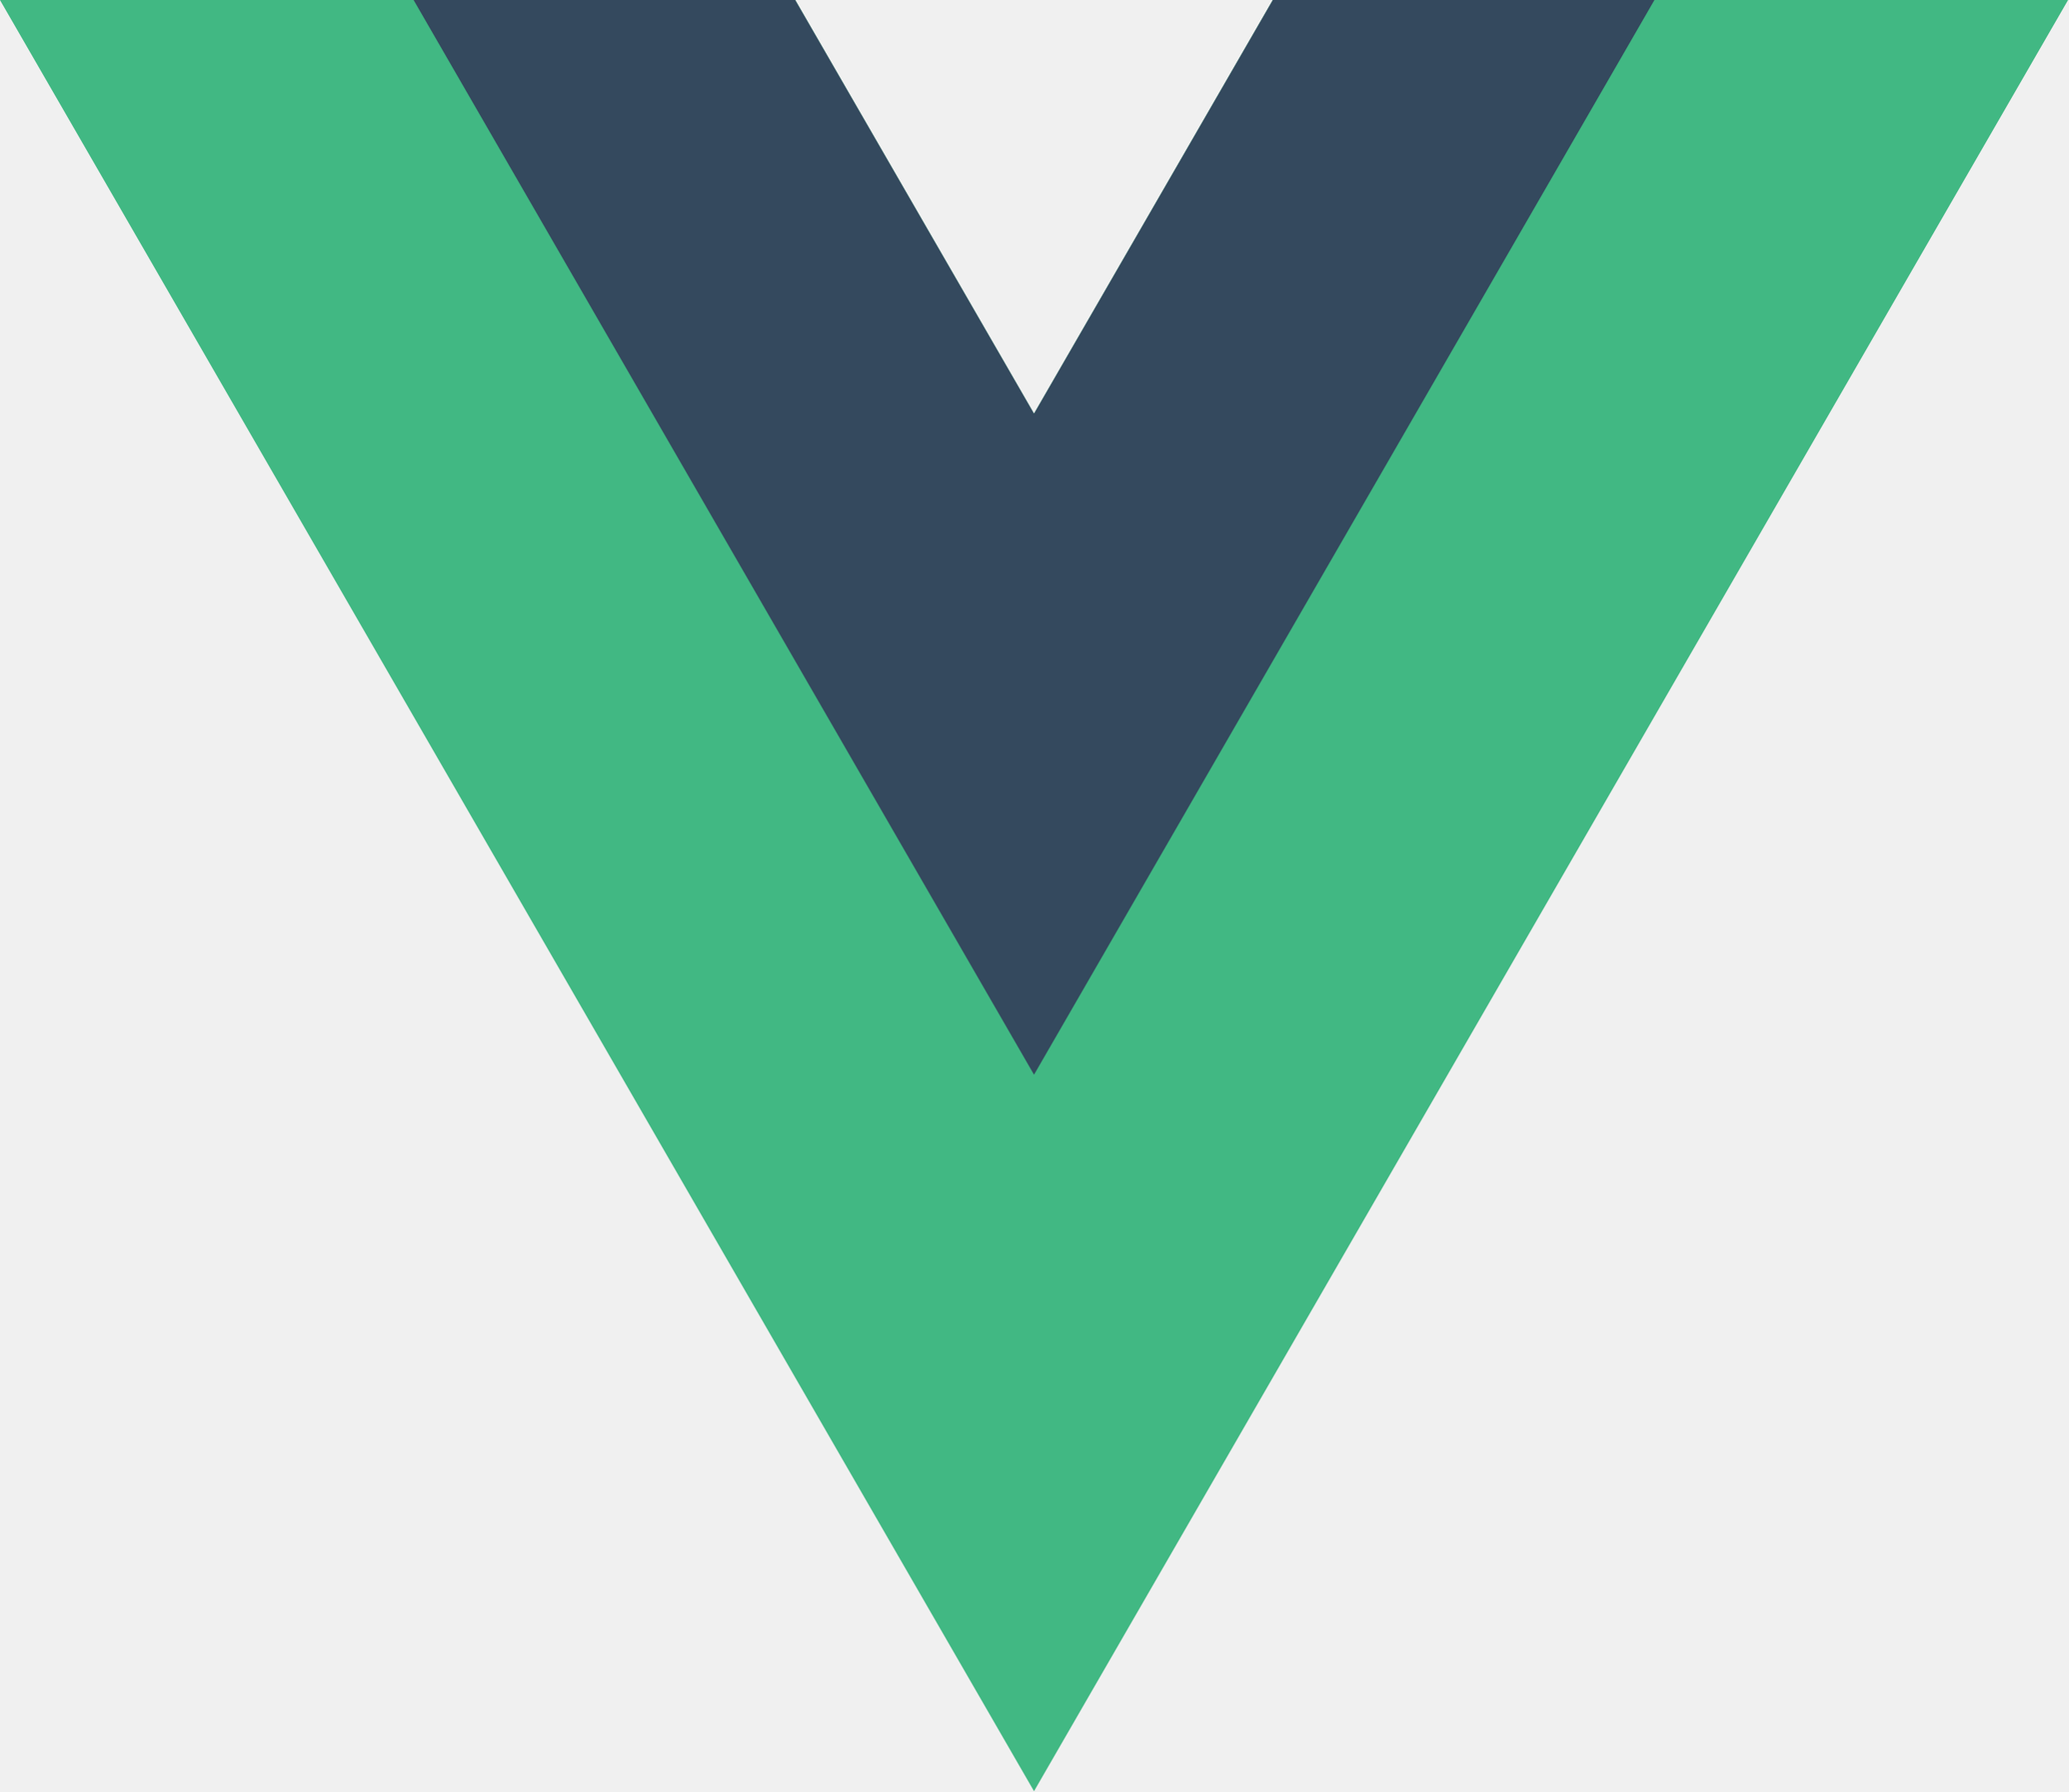
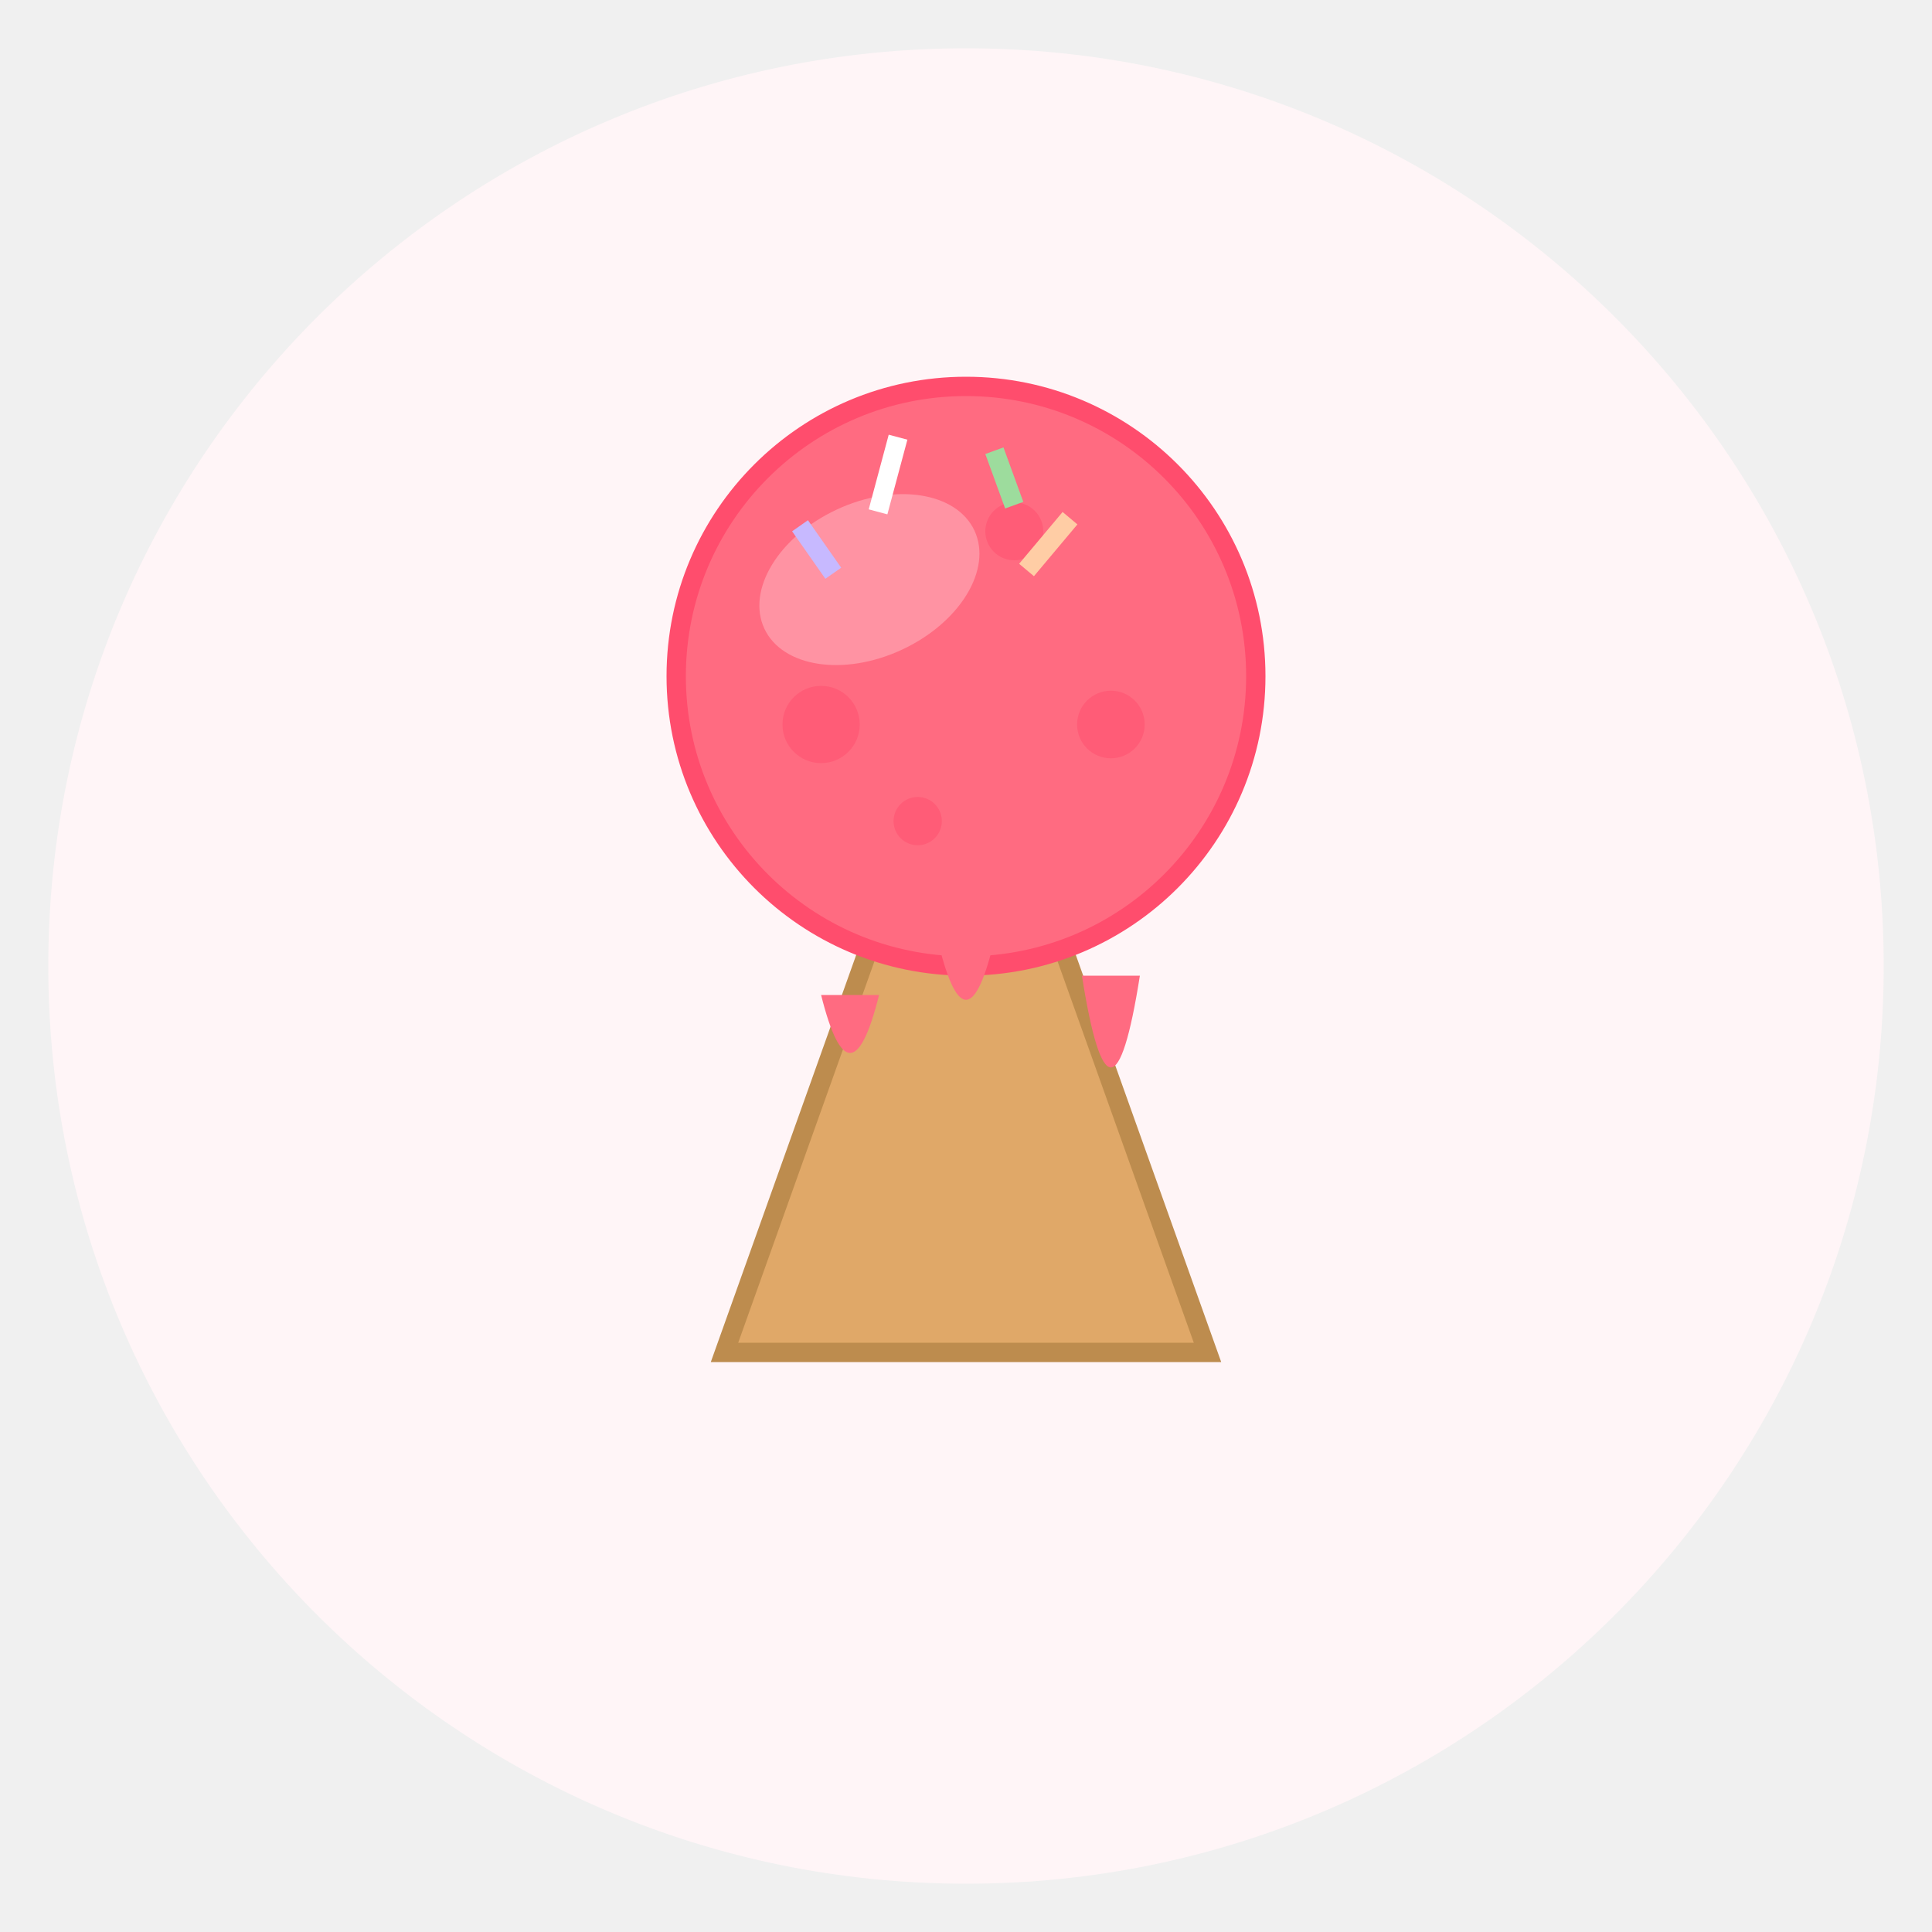
- <svg xmlns="http://www.w3.org/2000/svg" viewBox="0 0 261.76 226.69">
-   <path d="M161.096.001l-30.225 52.351L100.647.001H-.005l130.877 226.688L261.749.001z" fill="#41b883" />
-   <path d="M161.096.001l-30.225 52.351L100.647.001H52.346l78.526 136.01L209.398.001z" fill="#34495e" />
+ <svg xmlns="http://www.w3.org/2000/svg" viewBox="0 0 200 200" width="200" height="200">
+   <circle cx="100" cy="100" r="95" fill="#fff5f7" />
+   <path d="M75 140 L100 70 L125 140 Z" fill="#e0a868" stroke="#bd8c4e" stroke-width="2" />
+   <circle cx="100" cy="70" r="30" fill="#ff6b81" stroke="#ff4d6d" stroke-width="2" />
+   <ellipse cx="90" cy="60" rx="12" ry="8" fill="#ffadb9" opacity="0.6" transform="rotate(-25 90 60)" />
+   <circle cx="85" cy="75" r="4" fill="#ff4d6d" opacity="0.5" />
+   <circle cx="105" cy="55" r="3" fill="#ff4d6d" opacity="0.5" />
+   <circle cx="115" cy="75" r="3.5" fill="#ff4d6d" opacity="0.5" />
+   <circle cx="95" cy="85" r="2.5" fill="#ff4d6d" opacity="0.5" />
+   <rect x="92" y="45" width="2" height="8" fill="#ffffff" transform="rotate(15 92 45)" />
+   <rect x="102" y="47" width="2" height="6" fill="#9ddc9d" transform="rotate(-20 102 47)" />
+   <rect x="110" y="53" width="2" height="7" fill="#ffcda5" transform="rotate(40 110 53)" />
+   <rect x="82" y="55" width="2" height="6" fill="#c7b9ff" transform="rotate(-35 82 55)" />
+   <path d="M97 97 Q100 110, 103 97" fill="#ff6b81" />
+   <path d="M85 103 Q88 115, 91 103" fill="#ff6b81" />
+   <path d="M112 101 Q115 120, 118 101" fill="#ff6b81" />
</svg>
